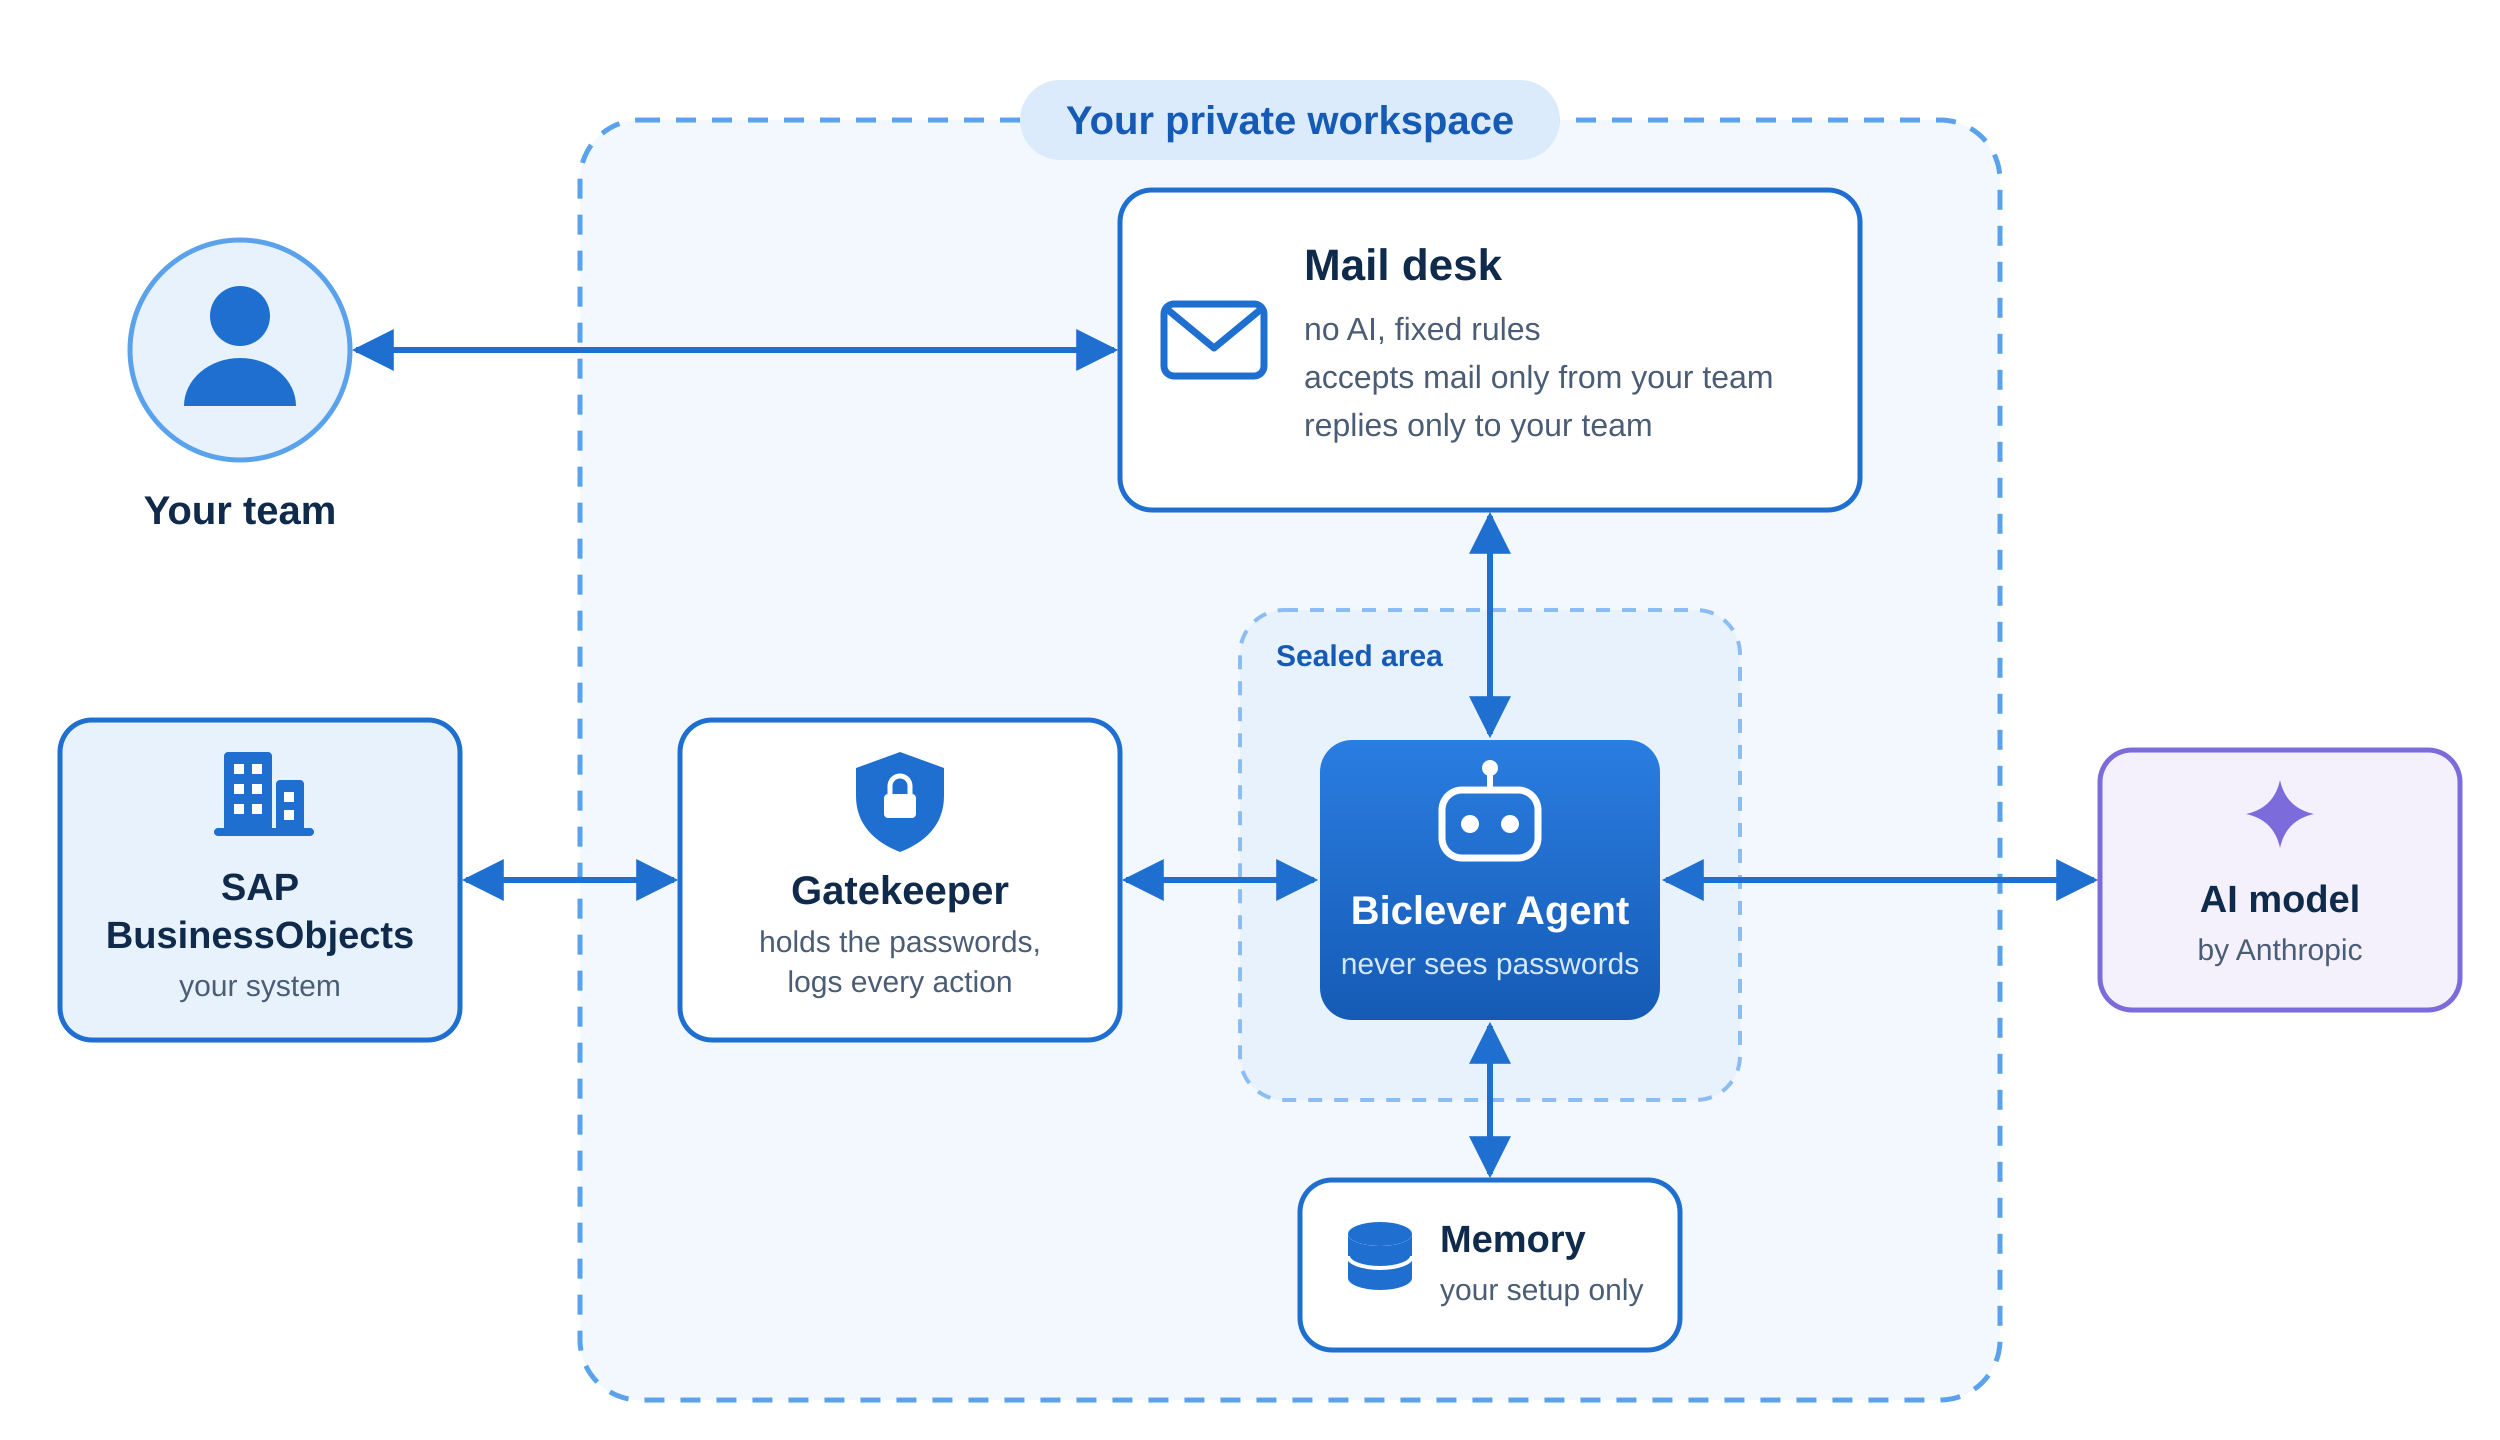
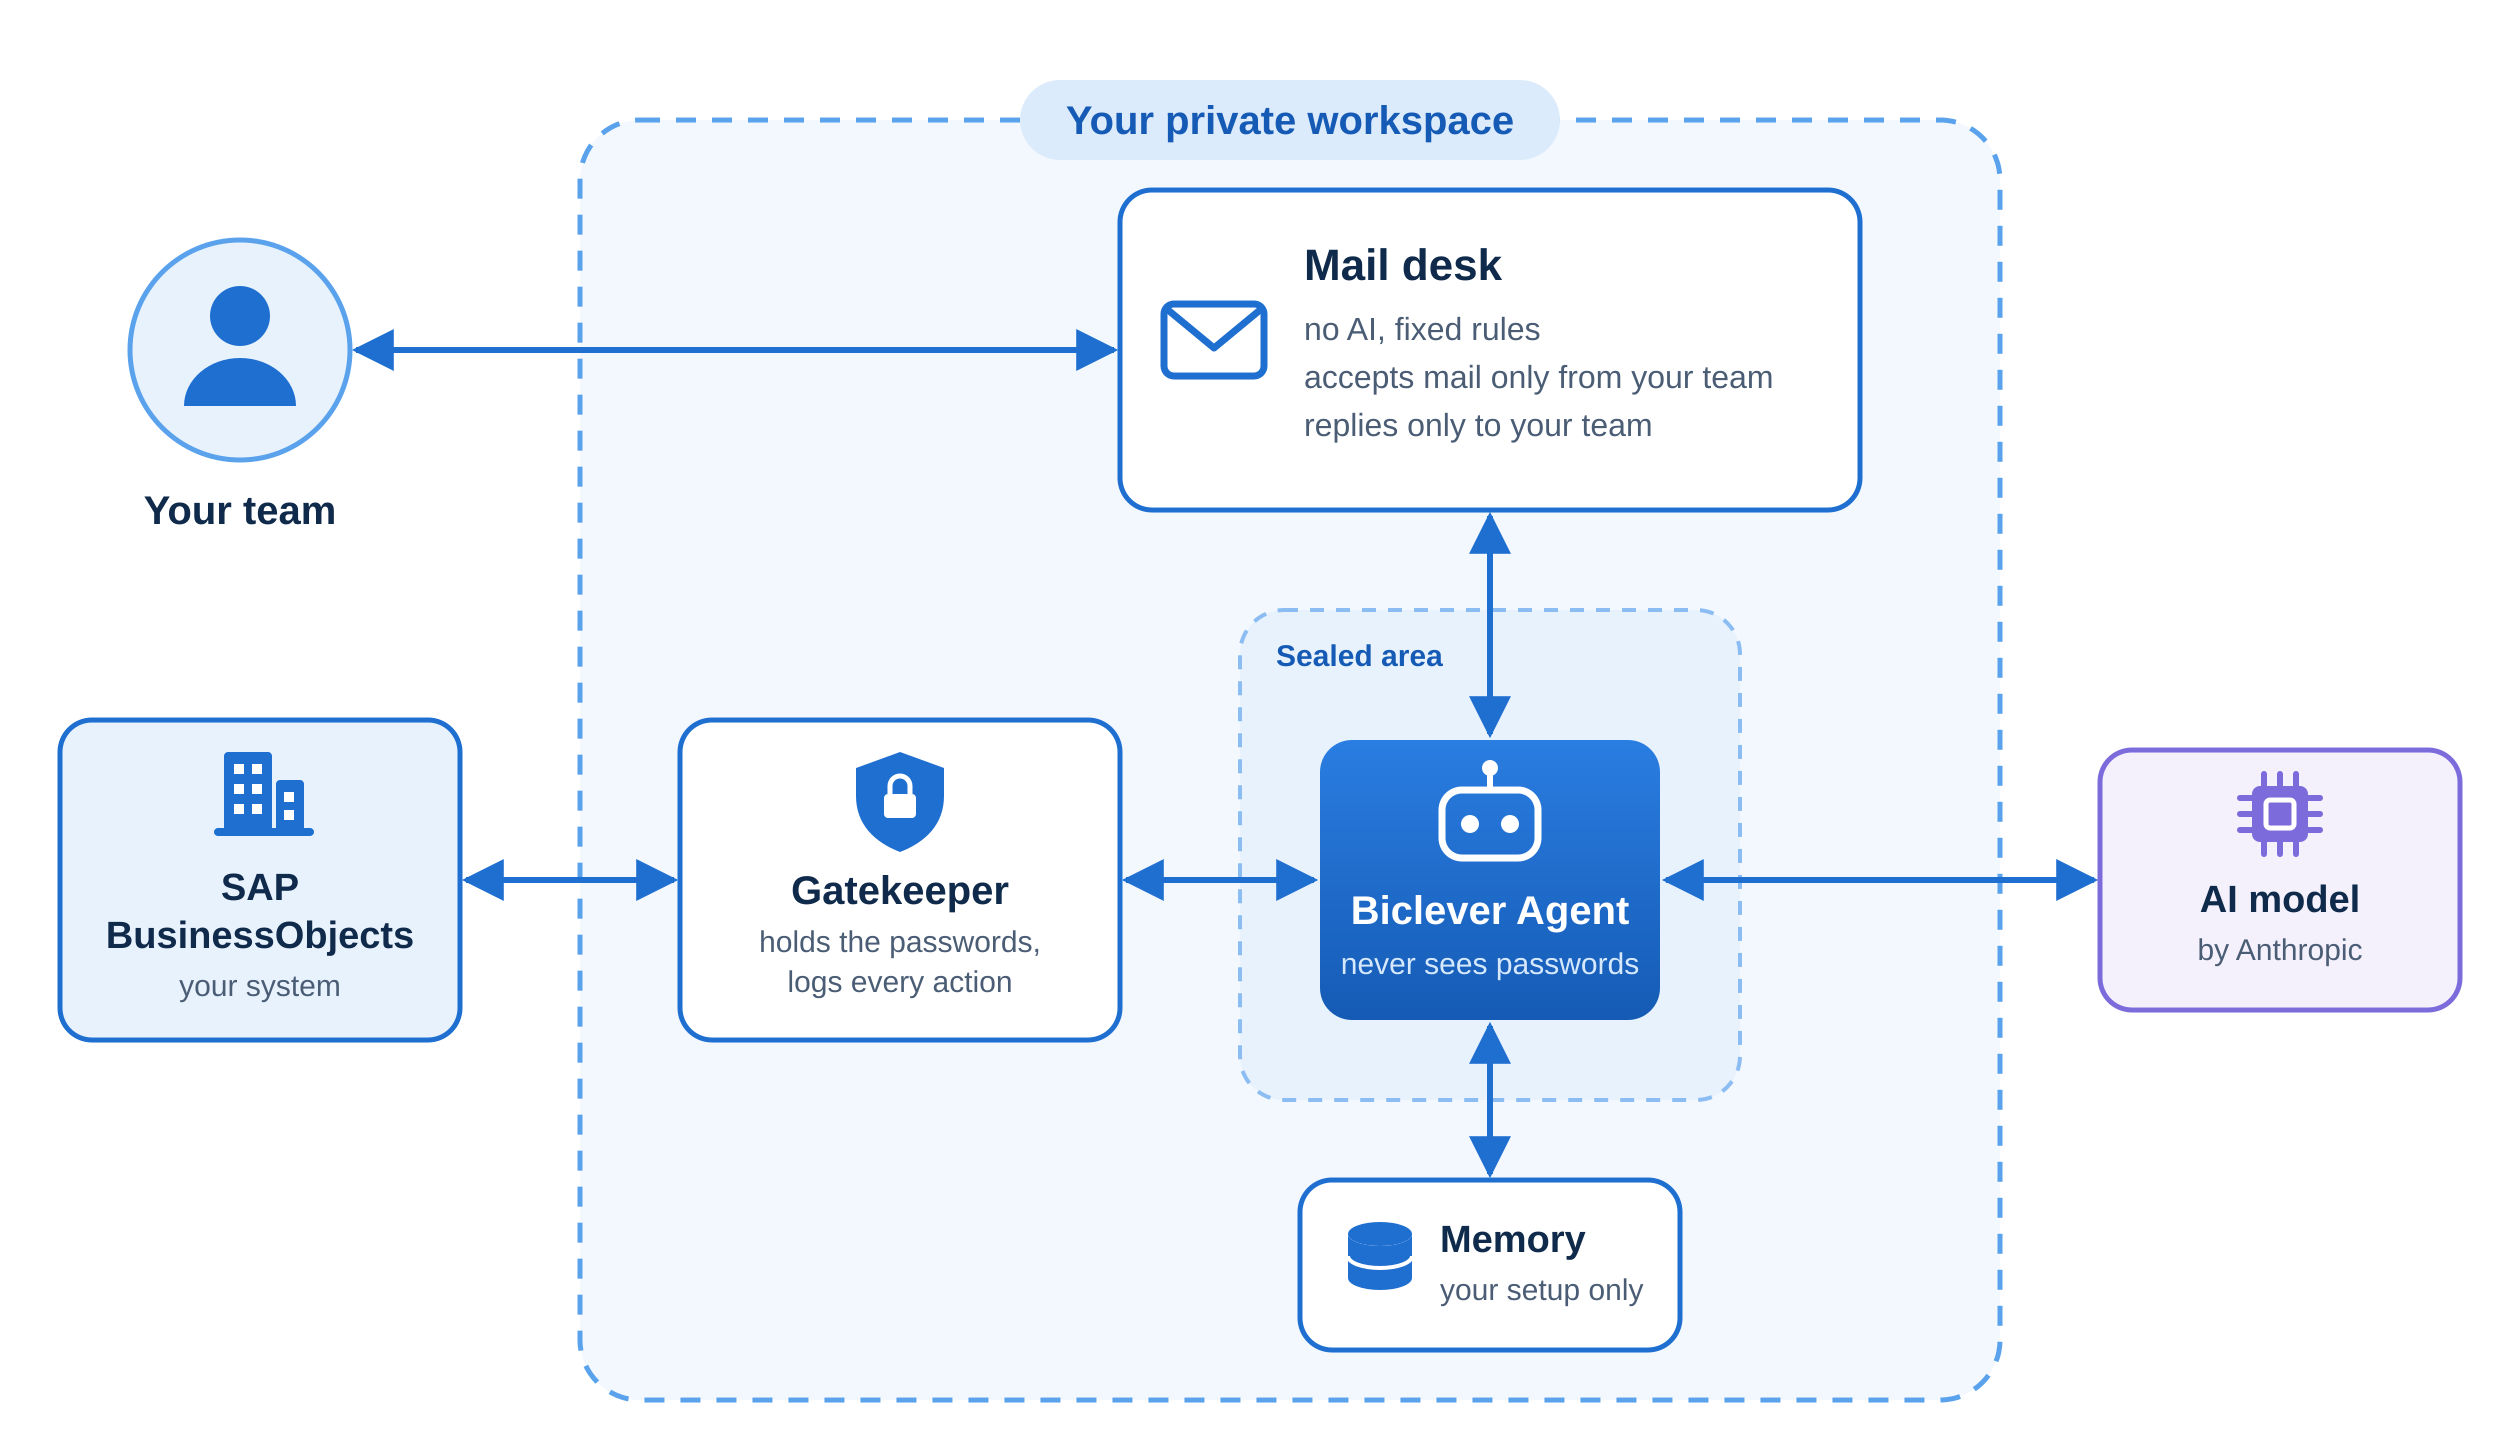
<svg xmlns="http://www.w3.org/2000/svg" viewBox="0 0 1250 720" font-family="'Segoe UI', 'Helvetica Neue', Arial, sans-serif" role="img" aria-labelledby="t">
  <defs>
    <marker id="a" viewBox="0 0 10 10" refX="9" refY="5" markerWidth="7" markerHeight="7" orient="auto-start-reverse">
      <path d="M0 0 L10 5 L0 10 z" fill="#1f6fd1" />
    </marker>
    <linearGradient id="agent" x1="0" y1="0" x2="0" y2="1">
      <stop offset="0" stop-color="#2a7de1" />
      <stop offset="1" stop-color="#155bb5" />
    </linearGradient>
  </defs>
  <rect width="1250" height="720" fill="#ffffff" />
  <rect x="290" y="60" width="710" height="640" rx="30" fill="#f3f8fe" stroke="#5aa2ec" stroke-width="2.5" stroke-dasharray="10 8" />
  <rect x="510" y="40" width="270" height="40" rx="20" fill="#dcebfb" />
  <text x="645" y="67" text-anchor="middle" font-size="20" font-weight="600" fill="#155bb5">Your private workspace</text>
  <rect x="620" y="305" width="250" height="245" rx="22" fill="#e8f2fd" stroke="#8cbdf2" stroke-width="2" stroke-dasharray="7 6" />
  <text x="638" y="333" font-size="15" font-weight="600" fill="#155bb5">Sealed area</text>
  <g stroke="#1f6fd1" stroke-width="3" fill="none" marker-start="url(#a)" marker-end="url(#a)">
    <line x1="178" y1="175" x2="557" y2="175" />
    <line x1="745" y1="258" x2="745" y2="367" />
    <line x1="233" y1="440" x2="337" y2="440" />
    <line x1="563" y1="440" x2="657" y2="440" />
    <line x1="833" y1="440" x2="1047" y2="440" />
    <line x1="745" y1="513" x2="745" y2="587" />
  </g>
  <circle cx="120" cy="175" r="55" fill="#e8f2fd" stroke="#5aa2ec" stroke-width="2.5" />
  <circle cx="120" cy="158" r="15" fill="#1f6fd1" />
  <path d="M92 203 a28 24 0 0 1 56 0 z" fill="#1f6fd1" />
  <text x="120" y="262" text-anchor="middle" font-size="20" font-weight="600" fill="#0f2a4a">Your team</text>
  <rect x="560" y="95" width="370" height="160" rx="16" fill="#ffffff" stroke="#1f6fd1" stroke-width="2.5" />
  <rect x="582" y="152" width="50" height="36" rx="5" fill="none" stroke="#1f6fd1" stroke-width="3.5" />
  <path d="M584 155 L607 174 L630 155" fill="none" stroke="#1f6fd1" stroke-width="3.5" stroke-linejoin="round" />
  <text x="652" y="140" font-size="22" font-weight="600" fill="#0f2a4a">Mail desk</text>
  <text x="652" y="170" font-size="16" fill="#4a5d75">no AI, fixed rules</text>
  <text x="652" y="194" font-size="16" fill="#4a5d75">accepts mail only from your team</text>
  <text x="652" y="218" font-size="16" fill="#4a5d75">replies only to your team</text>
  <rect x="660" y="370" width="170" height="140" rx="16" fill="url(#agent)" />
  <line x1="745" y1="385" x2="745" y2="394" stroke="#ffffff" stroke-width="3" />
  <circle cx="745" cy="384" r="4" fill="#ffffff" />
  <rect x="721" y="395" width="48" height="34" rx="10" fill="none" stroke="#ffffff" stroke-width="3.5" />
  <circle cx="735" cy="412" r="4.5" fill="#ffffff" />
  <circle cx="755" cy="412" r="4.5" fill="#ffffff" />
  <text x="745" y="462" text-anchor="middle" font-size="20" font-weight="600" fill="#ffffff">Biclever Agent</text>
  <text x="745" y="487" text-anchor="middle" font-size="15" fill="#d6e8fc">never sees passwords</text>
  <rect x="650" y="590" width="190" height="85" rx="16" fill="#ffffff" stroke="#1f6fd1" stroke-width="2.5" />
  <ellipse cx="690" cy="617" rx="16" ry="6" fill="#1f6fd1" />
  <path d="M674 617 v22 a16 6 0 0 0 32 0 v-22 a16 6 0 0 1 -32 0 z" fill="#1f6fd1" />
  <path d="M674 628 a16 6 0 0 0 32 0" fill="none" stroke="#ffffff" stroke-width="2" />
  <text x="720" y="626" font-size="19" font-weight="600" fill="#0f2a4a">Memory</text>
  <text x="720" y="650" font-size="15" fill="#4a5d75">your setup only</text>
  <rect x="340" y="360" width="220" height="160" rx="16" fill="#ffffff" stroke="#1f6fd1" stroke-width="2.5" />
  <path d="M450 376 L472 384 v14 c0 14 -9 23 -22 28 c-13 -5 -22 -14 -22 -28 v-14 z" fill="#1f6fd1" />
  <rect x="442" y="397" width="16" height="12" rx="2" fill="#ffffff" />
  <path d="M445 397 v-4 a5 5 0 0 1 10 0 v4" fill="none" stroke="#ffffff" stroke-width="2.5" />
  <text x="450" y="452" text-anchor="middle" font-size="20" font-weight="600" fill="#0f2a4a">Gatekeeper</text>
  <text x="450" y="476" text-anchor="middle" font-size="15" fill="#4a5d75">holds the passwords,</text>
  <text x="450" y="496" text-anchor="middle" font-size="15" fill="#4a5d75">logs every action</text>
  <rect x="30" y="360" width="200" height="160" rx="16" fill="#e8f2fd" stroke="#1f6fd1" stroke-width="2.5" />
  <g fill="#1f6fd1">
    <rect x="112" y="376" width="24" height="40" rx="2" />
    <rect x="138" y="390" width="14" height="26" rx="2" />
    <rect x="107" y="414" width="50" height="4" rx="2" />
  </g>
  <g fill="#ffffff">
    <rect x="117" y="382" width="5" height="5" />
    <rect x="126" y="382" width="5" height="5" />
    <rect x="117" y="392" width="5" height="5" />
    <rect x="126" y="392" width="5" height="5" />
    <rect x="117" y="402" width="5" height="5" />
    <rect x="126" y="402" width="5" height="5" />
    <rect x="142" y="396" width="5" height="5" />
    <rect x="142" y="405" width="5" height="5" />
  </g>
  <text x="130" y="450" text-anchor="middle" font-size="19" font-weight="600" fill="#0f2a4a">SAP</text>
  <text x="130" y="474" text-anchor="middle" font-size="19" font-weight="600" fill="#0f2a4a">BusinessObjects</text>
  <text x="130" y="498" text-anchor="middle" font-size="15" fill="#4a5d75">your system</text>
  <rect x="1050" y="375" width="180" height="130" rx="16" fill="#f4f1fd" stroke="#7c6cdb" stroke-width="2.5" />
-   <path d="M1140 390 q3 14 17 17 q-14 3 -17 17 q-3 -14 -17 -17 q14 -3 17 -17 z" fill="#7c6cdb" />
+   <g fill="none" stroke="#7c6cdb" stroke-width="3" stroke-linecap="round">
+     <path d="M1132 387 v6 M1132 421 v6 M1120 399 h6 M1154 399 h6 M1140 387 v6 M1140 421 v6 M1120 407 h6 M1154 407 h6 M1148 387 v6 M1148 421 v6 M1120 415 h6 M1154 415 h6" />
+   </g>
+   <rect x="1126" y="393" width="28" height="28" rx="4" fill="#7c6cdb" />
+   <rect x="1133" y="400" width="14" height="14" rx="2" fill="none" stroke="#ffffff" stroke-width="2.5" />
  <text x="1140" y="456" text-anchor="middle" font-size="19" font-weight="600" fill="#0f2a4a">AI model</text>
  <text x="1140" y="480" text-anchor="middle" font-size="15" fill="#4a5d75">by Anthropic</text>
</svg>
